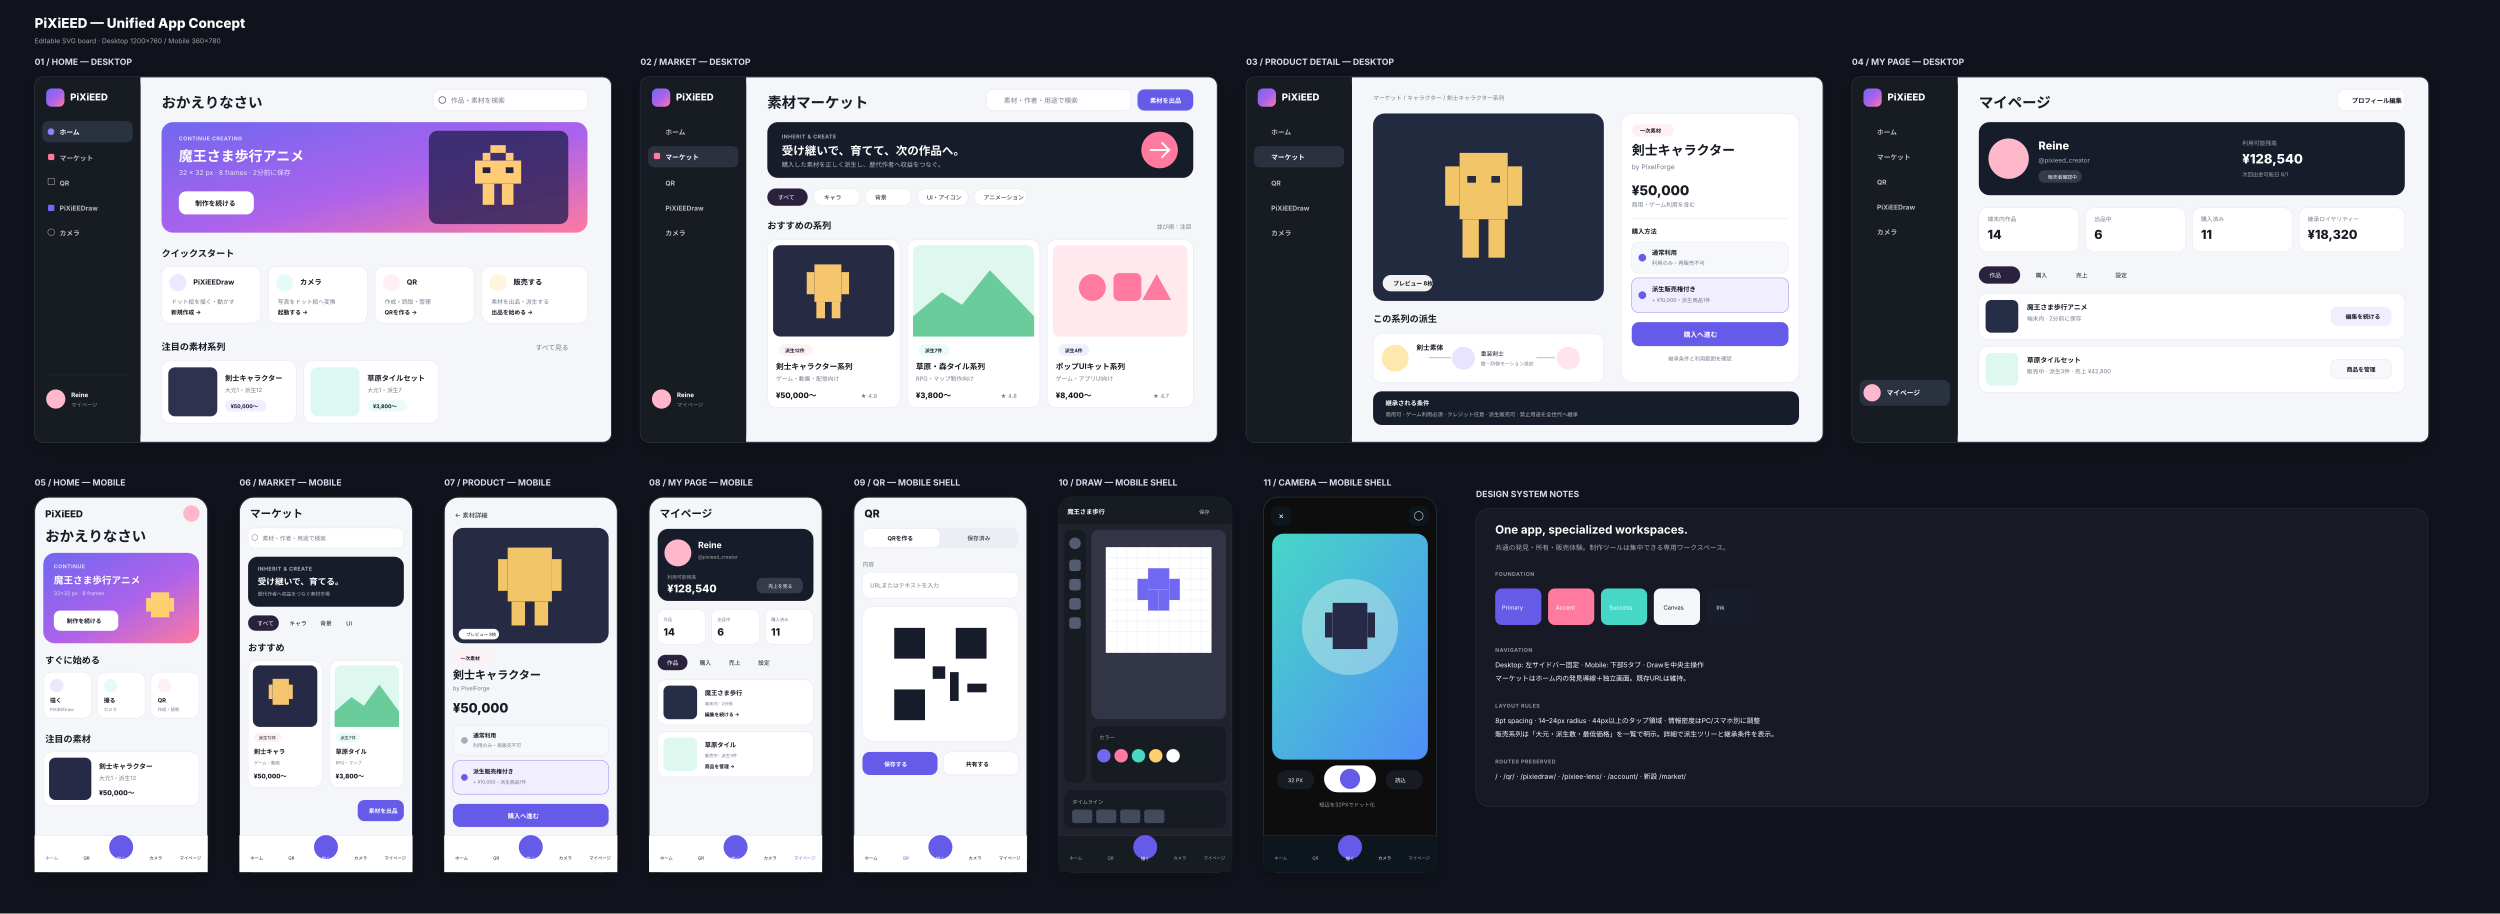
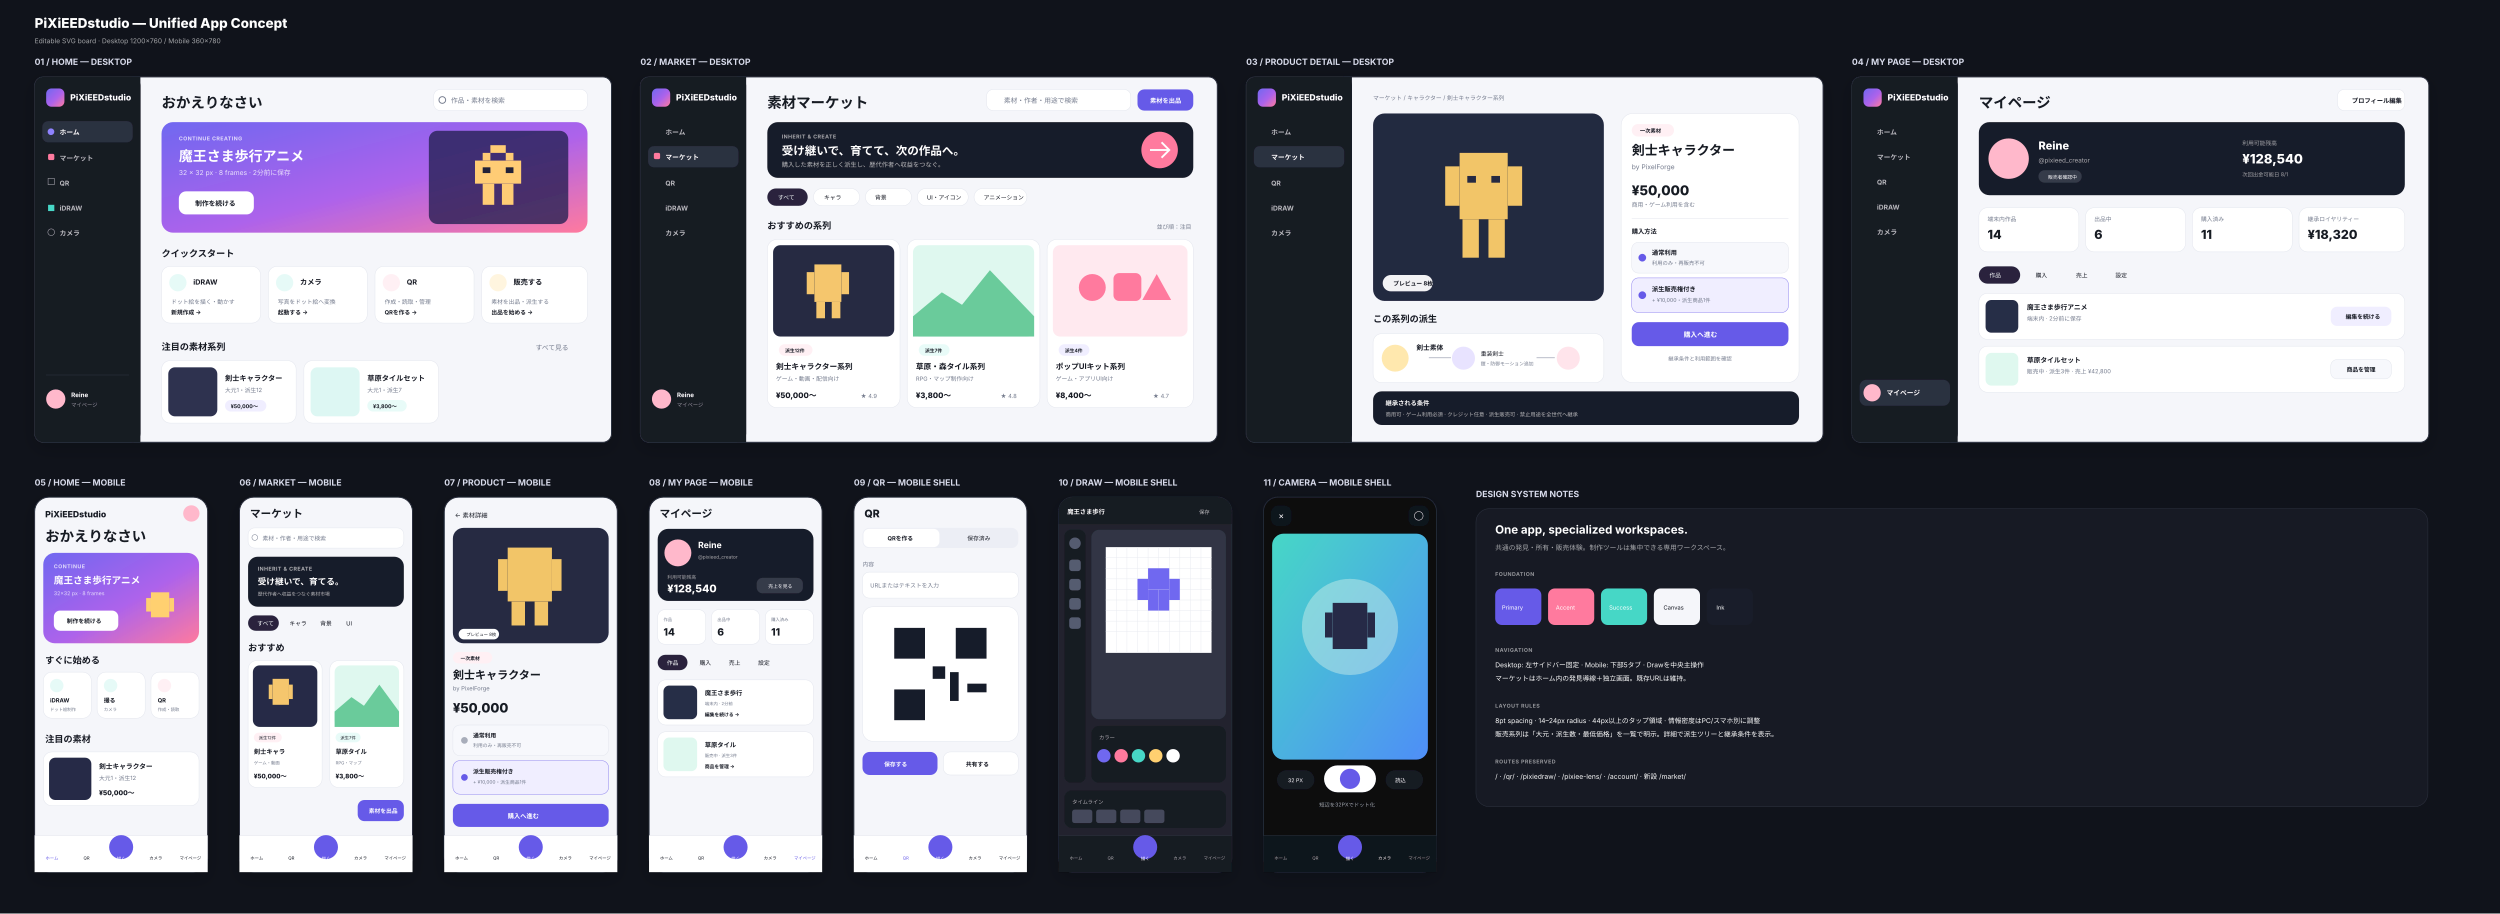
<svg xmlns="http://www.w3.org/2000/svg" width="5200" height="1900" viewBox="0 0 5200 1900">
  <defs>
    <linearGradient id="hero" x1="0" y1="0" x2="1" y2="1">
      <stop offset="0" stop-color="#7067F0" />
      <stop offset="0.55" stop-color="#AD63EB" />
      <stop offset="1" stop-color="#FF7A9E" />
    </linearGradient>
    <linearGradient id="mint" x1="0" y1="0" x2="1" y2="1">
      <stop offset="0" stop-color="#46D7C6" />
      <stop offset="1" stop-color="#4F8EF7" />
    </linearGradient>
    <filter id="shadow" x="-20%" y="-20%" width="140%" height="160%">
      <feDropShadow dx="0" dy="12" stdDeviation="18" flood-color="#000" flood-opacity="0.18" />
    </filter>
    <style>
      .frame{fill:#F5F6FA;stroke:#252A38;stroke-width:2}.side{fill:#171A24}.panel{fill:#fff}.line{stroke:#E2E5ED;stroke-width:1}.t{font-family:Inter,'Noto Sans JP',sans-serif;fill:#171A24}.tw{font-family:Inter,'Noto Sans JP',sans-serif;fill:#fff}.muted{fill:#747B8D}.nav{font-size:14px;font-weight:650}.small{font-size:12px}.body{font-size:14px}.h1{font-size:30px;font-weight:760}.h2{font-size:19px;font-weight:720}.label{font-size:11px;font-weight:700;letter-spacing:.08em}.btn{fill:#665AE8}.pill{fill:#F0EEFF}.pink{fill:#FFF0F4}.mint{fill:#E8FBF8}.soft{fill:#F7F8FC}.stroke{stroke:#E2E5ED;stroke-width:1}.screenlabel{font-family:Inter,sans-serif;font-size:18px;font-weight:750;fill:#D9DCEC}.icon{fill:none;stroke:currentColor;stroke-width:2;stroke-linecap:round;stroke-linejoin:round}
    </style>
  </defs>
  <rect width="5200" height="1900" fill="#10131B" />
-   <text class="tw" x="72" y="58" font-size="28" font-weight="780">PiXiEED — Unified App Concept</text>
+   <text class="tw" x="72" y="58" font-size="28" font-weight="780">PiXiEEDstudio — Unified App Concept</text>
  <text class="tw" x="72" y="90" font-size="14" opacity=".62">Editable SVG board · Desktop 1200×760 / Mobile 360×780</text>
  <text class="screenlabel" x="72" y="135">01 / HOME — DESKTOP</text>
  <g transform="translate(72 160)" filter="url(#shadow)">
    <rect class="frame" width="1200" height="760" rx="18" />
    <rect class="side" width="220" height="760" rx="18" />
    <rect class="side" x="202" width="18" height="760" />
    <rect x="24" y="24" width="38" height="38" rx="11" fill="url(#hero)" />
-     <text class="tw" x="74" y="49" font-size="20" font-weight="780">PiXiEED</text>
+     <text class="tw" x="74" y="49" font-size="18" font-weight="780">PiXiEEDstudio</text>
    <g class="tw nav">
      <rect x="16" y="92" width="188" height="44" rx="12" fill="#2C3040" />
      <text x="52" y="120">ホーム</text>
      <circle cx="34" cy="114" r="7" fill="#8E83FF" />
      <text x="52" y="174" opacity=".7">マーケット</text>
      <rect x="28" y="160" width="13" height="13" rx="3" fill="#FF7A9E" />
      <text x="52" y="226" opacity=".7">QR</text>
      <rect x="28" y="211" width="13" height="13" fill="none" stroke="#fff" opacity=".7" />
-       <text x="52" y="278" opacity=".7">PiXiEEDraw</text>
-       <path d="M28 266h13v13H28z" fill="#7067F0" />
+       <text x="52" y="278" opacity=".7">iDRAW</text>
+       <path d="M28 266h13v13H28z" fill="#46D7C6" />
      <text x="52" y="330" opacity=".7">カメラ</text>
      <circle cx="34.5" cy="323" r="7" fill="none" stroke="#fff" opacity=".7" />
    </g>
    <line x1="24" y1="620" x2="196" y2="620" stroke="#303443" />
    <circle cx="44" cy="670" r="20" fill="#FFB8CB" />
    <text class="tw" x="76" y="666" font-size="13" font-weight="700">Reine</text>
    <text class="tw" x="76" y="686" font-size="11" opacity=".55">マイページ</text>
    <text class="t h1" x="264" y="64">おかえりなさい</text>
    <rect x="830" y="26" width="320" height="44" rx="14" fill="#fff" class="stroke" />
    <text class="t muted body" x="866" y="54">作品・素材を検索</text>
    <circle cx="848" cy="48" r="7" fill="none" stroke="#747B8D" stroke-width="2" />
    <rect x="264" y="94" width="886" height="230" rx="24" fill="url(#hero)" />
    <text class="tw label" x="300" y="132" opacity=".78">CONTINUE CREATING</text>
    <text class="tw" x="300" y="175" font-size="29" font-weight="760">魔王さま歩行アニメ</text>
    <text class="tw" x="300" y="204" font-size="14" opacity=".8">32 × 32 px · 8 frames · 2分前に保存</text>
    <rect x="300" y="238" width="156" height="48" rx="15" fill="#fff" />
    <text class="t" x="334" y="268" font-size="14" font-weight="740">制作を続ける</text>
    <g transform="translate(820 112)">
      <rect width="290" height="194" rx="18" fill="#211E51" opacity=".78" />
      <g fill="#FFCC75">
        <rect x="112" y="46" width="16" height="16" />
        <rect x="128" y="30" width="32" height="16" />
        <rect x="160" y="46" width="16" height="16" />
        <rect x="96" y="62" width="96" height="48" />
        <rect x="112" y="110" width="24" height="44" />
        <rect x="152" y="110" width="24" height="44" />
      </g>
      <rect x="112" y="76" width="16" height="12" fill="#232039" />
      <rect x="160" y="76" width="16" height="12" fill="#232039" />
    </g>
    <text class="t h2" x="264" y="374">クイックスタート</text>
    <g transform="translate(264 394)">
      <rect class="panel stroke" width="206" height="118" rx="18" />
-       <circle cx="34" cy="34" r="18" fill="#ECE9FF" />
-       <text class="t" x="66" y="38" font-size="15" font-weight="720">PiXiEEDraw</text>
+       <circle cx="34" cy="34" r="18" fill="#E6FAF7" />
+       <text class="t" x="66" y="38" font-size="15" font-weight="720">iDRAW</text>
      <text class="t muted small" x="20" y="78">ドット絵を描く・動かす</text>
-       <text class="t" x="20" y="100" font-size="12" font-weight="700" fill="#665AE8">新規作成 →</text>
+       <text class="t" x="20" y="100" font-size="12" font-weight="700" fill="#46D7C6">新規作成 →</text>
    </g>
    <g transform="translate(486 394)">
      <rect class="panel stroke" width="206" height="118" rx="18" />
      <circle cx="34" cy="34" r="18" fill="#E6FAF7" />
      <text class="t" x="66" y="38" font-size="15" font-weight="720">カメラ</text>
      <text class="t muted small" x="20" y="78">写真をドット絵へ変換</text>
      <text class="t" x="20" y="100" font-size="12" font-weight="700">起動する →</text>
    </g>
    <g transform="translate(708 394)">
      <rect class="panel stroke" width="206" height="118" rx="18" />
      <circle cx="34" cy="34" r="18" fill="#FFF0F4" />
      <text class="t" x="66" y="38" font-size="15" font-weight="720">QR</text>
      <text class="t muted small" x="20" y="78">作成・読取・管理</text>
      <text class="t" x="20" y="100" font-size="12" font-weight="700">QRを作る →</text>
    </g>
    <g transform="translate(930 394)">
      <rect class="panel stroke" width="220" height="118" rx="18" />
      <circle cx="34" cy="34" r="18" fill="#FFF5DF" />
      <text class="t" x="66" y="38" font-size="15" font-weight="720">販売する</text>
      <text class="t muted small" x="20" y="78">素材を出品・派生する</text>
      <text class="t" x="20" y="100" font-size="12" font-weight="700">出品を始める →</text>
    </g>
    <text class="t h2" x="264" y="568">注目の素材系列</text>
    <text class="t muted body" x="1042" y="568">すべて見る</text>
    <g transform="translate(264 590)">
      <rect class="panel stroke" width="280" height="130" rx="18" />
      <rect x="14" y="14" width="102" height="102" rx="14" fill="#2D3150" />
      <text class="t" x="132" y="42" font-size="15" font-weight="720">剣士キャラクター</text>
      <text class="t muted small" x="132" y="66">大元1・派生12</text>
      <rect x="132" y="82" width="86" height="24" rx="12" fill="#F0EEFF" />
      <text class="t" x="144" y="99" font-size="11" font-weight="700">¥50,000〜</text>
    </g>
    <g transform="translate(560 590)">
      <rect class="panel stroke" width="280" height="130" rx="18" />
      <rect x="14" y="14" width="102" height="102" rx="14" fill="#DDF7F3" />
      <text class="t" x="132" y="42" font-size="15" font-weight="720">草原タイルセット</text>
      <text class="t muted small" x="132" y="66">大元1・派生7</text>
      <rect x="132" y="82" width="82" height="24" rx="12" fill="#E8FBF8" />
      <text class="t" x="144" y="99" font-size="11" font-weight="700">¥3,800〜</text>
    </g>
  </g>
  <text class="screenlabel" x="1332" y="135">02 / MARKET — DESKTOP</text>
  <g transform="translate(1332 160)" filter="url(#shadow)">
    <rect class="frame" width="1200" height="760" rx="18" />
    <rect class="side" width="220" height="760" rx="18" />
    <rect class="side" x="202" width="18" height="760" />
    <rect x="24" y="24" width="38" height="38" rx="11" fill="url(#hero)" />
-     <text class="tw" x="74" y="49" font-size="20" font-weight="780">PiXiEED</text>
+     <text class="tw" x="74" y="49" font-size="18" font-weight="780">PiXiEEDstudio</text>
    <g class="tw nav">
      <text x="52" y="120" opacity=".7">ホーム</text>
      <rect x="16" y="144" width="188" height="44" rx="12" fill="#2C3040" />
      <text x="52" y="172">マーケット</text>
      <rect x="28" y="158" width="13" height="13" rx="3" fill="#FF7A9E" />
      <text x="52" y="226" opacity=".7">QR</text>
-       <text x="52" y="278" opacity=".7">PiXiEEDraw</text>
+       <text x="52" y="278" opacity=".7">iDRAW</text>
      <text x="52" y="330" opacity=".7">カメラ</text>
    </g>
    <circle cx="44" cy="670" r="20" fill="#FFB8CB" />
    <text class="tw" x="76" y="666" font-size="13" font-weight="700">Reine</text>
    <text class="tw" x="76" y="686" font-size="11" opacity=".55">マイページ</text>
    <text class="t h1" x="264" y="64">素材マーケット</text>
    <rect x="720" y="26" width="300" height="44" rx="14" fill="#fff" class="stroke" />
    <text class="t muted body" x="756" y="54">素材・作者・用途で検索</text>
    <rect x="1034" y="26" width="116" height="44" rx="14" fill="#665AE8" />
    <text class="tw" x="1060" y="54" font-size="13" font-weight="720">素材を出品</text>
    <rect x="264" y="94" width="886" height="116" rx="22" fill="#191D2A" />
    <text class="tw label" x="294" y="128" opacity=".62">INHERIT &amp; CREATE</text>
    <text class="tw" x="294" y="162" font-size="24" font-weight="740">受け継いで、育てて、次の作品へ。</text>
    <text class="tw" x="294" y="187" font-size="13" opacity=".68">購入した素材を正しく派生し、歴代作者へ収益をつなぐ。</text>
    <circle cx="1080" cy="152" r="38" fill="#FF7A9E" />
    <path d="M1060 152h40M1084 136l16 16-16 16" fill="none" stroke="#fff" stroke-width="4" />
    <g class="t body">
      <rect x="264" y="232" width="84" height="36" rx="18" fill="#29243E" />
      <text class="tw" x="286" y="255" font-size="12">すべて</text>
      <rect x="360" y="232" width="96" height="36" rx="18" fill="#fff" class="stroke" />
      <text x="382" y="255" font-size="12">キャラ</text>
      <rect x="468" y="232" width="96" height="36" rx="18" fill="#fff" class="stroke" />
      <text x="488" y="255" font-size="12">背景</text>
      <rect x="576" y="232" width="106" height="36" rx="18" fill="#fff" class="stroke" />
      <text x="596" y="255" font-size="12">UI・アイコン</text>
      <rect x="694" y="232" width="110" height="36" rx="18" fill="#fff" class="stroke" />
      <text x="714" y="255" font-size="12">アニメーション</text>
    </g>
    <text class="t h2" x="264" y="316">おすすめの系列</text>
    <text class="t muted small" x="1074" y="316">並び順：注目</text>
    <g transform="translate(264 338)">
      <rect class="panel stroke" width="276" height="350" rx="20" />
      <rect x="12" y="12" width="252" height="190" rx="15" fill="#252A43" />
      <g fill="#F5C66D">
        <rect x="98" y="52" width="56" height="78" />
        <rect x="82" y="68" width="16" height="46" />
        <rect x="154" y="68" width="16" height="46" />
        <rect x="102" y="130" width="18" height="34" />
        <rect x="134" y="130" width="18" height="34" />
      </g>
      <rect x="24" y="218" width="70" height="24" rx="12" fill="#FFF0F4" />
      <text class="t" x="37" y="235" font-size="10" font-weight="700">派生12件</text>
      <text class="t" x="18" y="270" font-size="16" font-weight="730">剣士キャラクター系列</text>
      <text class="t muted small" x="18" y="294">ゲーム・動画・配信向け</text>
      <text class="t" x="18" y="330" font-size="16" font-weight="760">¥50,000〜</text>
      <text class="t muted small" x="194" y="330">★ 4.9</text>
    </g>
    <g transform="translate(555 338)">
      <rect class="panel stroke" width="276" height="350" rx="20" />
      <rect x="12" y="12" width="252" height="190" rx="15" fill="#DFF8EF" />
      <path d="M12 160l60-50 42 26 58-72 92 96v42H12z" fill="#6ACB9B" />
      <rect x="24" y="218" width="64" height="24" rx="12" fill="#E8FBF8" />
      <text class="t" x="37" y="235" font-size="10" font-weight="700">派生7件</text>
      <text class="t" x="18" y="270" font-size="16" font-weight="730">草原・森タイル系列</text>
      <text class="t muted small" x="18" y="294">RPG・マップ制作向け</text>
      <text class="t" x="18" y="330" font-size="16" font-weight="760">¥3,800〜</text>
      <text class="t muted small" x="194" y="330">★ 4.8</text>
    </g>
    <g transform="translate(846 338)">
      <rect class="panel stroke" width="304" height="350" rx="20" />
      <rect x="12" y="12" width="280" height="190" rx="15" fill="#FFE9EF" />
      <g fill="#FF7A9E">
        <circle cx="94" cy="100" r="28" />
        <rect x="138" y="70" width="58" height="58" rx="12" />
        <path d="M228 72l30 54h-60z" />
      </g>
      <rect x="24" y="218" width="64" height="24" rx="12" fill="#F0EEFF" />
      <text class="t" x="37" y="235" font-size="10" font-weight="700">派生4件</text>
      <text class="t" x="18" y="270" font-size="16" font-weight="730">ポップUIキット系列</text>
      <text class="t muted small" x="18" y="294">ゲーム・アプリUI向け</text>
      <text class="t" x="18" y="330" font-size="16" font-weight="760">¥8,400〜</text>
      <text class="t muted small" x="220" y="330">★ 4.7</text>
    </g>
  </g>
  <text class="screenlabel" x="2592" y="135">03 / PRODUCT DETAIL — DESKTOP</text>
  <g transform="translate(2592 160)" filter="url(#shadow)">
    <rect class="frame" width="1200" height="760" rx="18" />
    <rect class="side" width="220" height="760" rx="18" />
    <rect class="side" x="202" width="18" height="760" />
    <rect x="24" y="24" width="38" height="38" rx="11" fill="url(#hero)" />
-     <text class="tw" x="74" y="49" font-size="20" font-weight="780">PiXiEED</text>
+     <text class="tw" x="74" y="49" font-size="18" font-weight="780">PiXiEEDstudio</text>
    <g class="tw nav">
      <text x="52" y="120" opacity=".7">ホーム</text>
      <rect x="16" y="144" width="188" height="44" rx="12" fill="#2C3040" />
      <text x="52" y="172">マーケット</text>
      <text x="52" y="226" opacity=".7">QR</text>
-       <text x="52" y="278" opacity=".7">PiXiEEDraw</text>
+       <text x="52" y="278" opacity=".7">iDRAW</text>
      <text x="52" y="330" opacity=".7">カメラ</text>
    </g>
    <text class="t small muted" x="264" y="48">マーケット / キャラクター / 剣士キャラクター系列</text>
    <g transform="translate(264 76)">
      <rect width="480" height="390" rx="24" fill="#242941" />
      <g fill="#F2C568">
        <rect x="180" y="82" width="100" height="138" />
        <rect x="150" y="110" width="30" height="82" />
        <rect x="280" y="110" width="30" height="82" />
        <rect x="186" y="220" width="34" height="80" />
        <rect x="240" y="220" width="34" height="80" />
      </g>
      <rect x="196" y="130" width="18" height="14" fill="#252A43" />
      <rect x="246" y="130" width="18" height="14" fill="#252A43" />
      <rect x="20" y="336" width="104" height="34" rx="17" fill="#fff" opacity=".94" />
      <text class="t" x="42" y="358" font-size="12" font-weight="700">プレビュー 8枚</text>
    </g>
    <g transform="translate(780 76)">
      <rect class="panel stroke" width="370" height="560" rx="24" />
      <rect x="22" y="22" width="88" height="26" rx="13" fill="#FFF0F4" />
      <text class="t" x="39" y="40" font-size="11" font-weight="700">一次素材</text>
      <text class="t" x="22" y="86" font-size="27" font-weight="760">剣士キャラクター</text>
      <text class="t muted body" x="22" y="116">by PixelForge</text>
      <text class="t" x="22" y="170" font-size="28" font-weight="780">¥50,000</text>
      <text class="t muted small" x="22" y="194">商用・ゲーム利用を含む</text>
      <line class="line" x1="22" y1="218" x2="348" y2="218" />
      <text class="t" x="22" y="250" font-size="13" font-weight="720">購入方法</text>
      <rect x="22" y="268" width="326" height="64" rx="14" fill="#F7F8FC" class="stroke" />
      <circle cx="44" cy="300" r="8" fill="#665AE8" />
      <text class="t" x="64" y="294" font-size="13" font-weight="700">通常利用</text>
      <text class="t muted" x="64" y="315" font-size="11">利用のみ・再販売不可</text>
      <rect x="22" y="342" width="326" height="72" rx="14" fill="#F0EEFF" stroke="#8D82EF" />
      <circle cx="44" cy="378" r="8" fill="#665AE8" />
      <text class="t" x="64" y="370" font-size="13" font-weight="700">派生販売権付き</text>
      <text class="t muted" x="64" y="392" font-size="11">+ ¥10,000・派生商品1件</text>
      <rect x="22" y="434" width="326" height="50" rx="15" fill="#665AE8" />
      <text class="tw" x="130" y="465" font-size="14" font-weight="740">購入へ進む</text>
      <text class="t muted" x="98" y="514" font-size="11">継承条件と利用範囲を確認</text>
    </g>
    <text class="t h2" x="264" y="510">この系列の派生</text>
    <rect x="264" y="534" width="480" height="102" rx="18" fill="#fff" class="stroke" />
    <circle cx="310" cy="585" r="28" fill="#FFE8AE" />
    <text class="t" x="354" y="568" font-size="14" font-weight="720">剣士素体</text>
    <path d="M380 584h46" stroke="#B7BBC7" stroke-width="2" />
    <circle cx="452" cy="585" r="24" fill="#E8E3FF" />
    <text class="t small" x="488" y="580">重装剣士</text>
    <text class="t muted" x="488" y="600" font-size="10">鎧・防御モーション追加</text>
    <path d="M604 584h38" stroke="#B7BBC7" stroke-width="2" />
    <circle cx="670" cy="585" r="24" fill="#FFE4EB" />
    <rect x="264" y="654" width="886" height="70" rx="18" fill="#191D2A" />
    <text class="tw" x="290" y="683" font-size="13" font-weight="700">継承される条件</text>
    <text class="tw" x="290" y="706" font-size="11" opacity=".68">商用可 · ゲーム利用必須 · クレジット任意 · 派生販売可 · 禁止用途を全世代へ継承</text>
  </g>
  <text class="screenlabel" x="3852" y="135">04 / MY PAGE — DESKTOP</text>
  <g transform="translate(3852 160)" filter="url(#shadow)">
    <rect class="frame" width="1200" height="760" rx="18" />
    <rect class="side" width="220" height="760" rx="18" />
    <rect class="side" x="202" width="18" height="760" />
    <rect x="24" y="24" width="38" height="38" rx="11" fill="url(#hero)" />
-     <text class="tw" x="74" y="49" font-size="20" font-weight="780">PiXiEED</text>
+     <text class="tw" x="74" y="49" font-size="18" font-weight="780">PiXiEEDstudio</text>
    <g class="tw nav">
      <text x="52" y="120" opacity=".7">ホーム</text>
      <text x="52" y="172" opacity=".7">マーケット</text>
      <text x="52" y="224" opacity=".7">QR</text>
-       <text x="52" y="276" opacity=".7">PiXiEEDraw</text>
+       <text x="52" y="276" opacity=".7">iDRAW</text>
      <text x="52" y="328" opacity=".7">カメラ</text>
      <rect x="16" y="630" width="188" height="54" rx="14" fill="#2C3040" />
      <circle cx="42" cy="657" r="18" fill="#FFB8CB" />
      <text x="72" y="662">マイページ</text>
    </g>
    <text class="t h1" x="264" y="64">マイページ</text>
    <rect x="1010" y="26" width="140" height="44" rx="14" fill="#fff" class="stroke" />
    <text class="t" x="1040" y="54" font-size="13" font-weight="700">プロフィール編集</text>
    <rect x="264" y="94" width="886" height="152" rx="22" fill="#191D2A" />
    <circle cx="326" cy="170" r="42" fill="#FFB8CB" />
    <text class="tw" x="388" y="151" font-size="23" font-weight="760">Reine</text>
    <text class="tw" x="388" y="178" font-size="13" opacity=".62">@pixieed_creator</text>
    <rect x="388" y="194" width="90" height="26" rx="13" fill="#353A4A" />
    <text class="tw" x="408" y="212" font-size="10">販売者確認中</text>
    <text class="tw" x="812" y="142" font-size="12" opacity=".58">利用可能残高</text>
    <text class="tw" x="812" y="180" font-size="27" font-weight="780">¥128,540</text>
    <text class="tw" x="812" y="207" font-size="11" opacity=".6">次回出金可能日 8/1</text>
    <g transform="translate(264 272)">
      <rect class="panel stroke" width="208" height="92" rx="18" />
      <text class="t muted small" x="18" y="28">端末内作品</text>
      <text class="t" x="18" y="65" font-size="26" font-weight="760">14</text>
    </g>
    <g transform="translate(486 272)">
      <rect class="panel stroke" width="208" height="92" rx="18" />
      <text class="t muted small" x="18" y="28">出品中</text>
      <text class="t" x="18" y="65" font-size="26" font-weight="760">6</text>
    </g>
    <g transform="translate(708 272)">
      <rect class="panel stroke" width="208" height="92" rx="18" />
      <text class="t muted small" x="18" y="28">購入済み</text>
      <text class="t" x="18" y="65" font-size="26" font-weight="760">11</text>
    </g>
    <g transform="translate(930 272)">
      <rect class="panel stroke" width="220" height="92" rx="18" />
      <text class="t muted small" x="18" y="28">継承ロイヤリティー</text>
      <text class="t" x="18" y="65" font-size="26" font-weight="760">¥18,320</text>
    </g>
    <g class="t body">
      <rect x="264" y="394" width="86" height="36" rx="18" fill="#29243E" />
      <text class="tw" x="286" y="417" font-size="12">作品</text>
      <text x="382" y="417" font-size="12">購入</text>
      <text x="466" y="417" font-size="12">売上</text>
      <text x="548" y="417" font-size="12">設定</text>
    </g>
    <rect x="264" y="450" width="886" height="96" rx="18" fill="#fff" class="stroke" />
    <rect x="278" y="464" width="68" height="68" rx="12" fill="#282D47" />
    <text class="t" x="364" y="484" font-size="14" font-weight="720">魔王さま歩行アニメ</text>
    <text class="t muted small" x="364" y="507">端末内 · 2分前に保存</text>
    <rect x="996" y="478" width="126" height="40" rx="13" fill="#F0EEFF" />
    <text class="t" x="1027" y="503" font-size="12" font-weight="700">編集を続ける</text>
    <rect x="264" y="560" width="886" height="96" rx="18" fill="#fff" class="stroke" />
    <rect x="278" y="574" width="68" height="68" rx="12" fill="#DFF8EF" />
    <text class="t" x="364" y="594" font-size="14" font-weight="720">草原タイルセット</text>
    <text class="t muted small" x="364" y="617">販売中 · 派生3件 · 売上 ¥42,800</text>
    <rect x="996" y="588" width="126" height="40" rx="13" fill="#F7F8FC" class="stroke" />
    <text class="t" x="1029" y="613" font-size="12" font-weight="700">商品を管理</text>
  </g>
  <text class="screenlabel" x="72" y="1010">05 / HOME — MOBILE</text>
  <text class="screenlabel" x="498" y="1010">06 / MARKET — MOBILE</text>
  <text class="screenlabel" x="924" y="1010">07 / PRODUCT — MOBILE</text>
  <text class="screenlabel" x="1350" y="1010">08 / MY PAGE — MOBILE</text>
  <text class="screenlabel" x="1776" y="1010">09 / QR — MOBILE SHELL</text>
  <text class="screenlabel" x="2202" y="1010">10 / DRAW — MOBILE SHELL</text>
  <text class="screenlabel" x="2628" y="1010">11 / CAMERA — MOBILE SHELL</text>
  <g transform="translate(72 1034)" filter="url(#shadow)">
    <rect class="frame" width="360" height="780" rx="30" />
-     <text class="t" x="22" y="42" font-size="20" font-weight="780">PiXiEED</text>
+     <text class="t" x="22" y="42" font-size="18" font-weight="780">PiXiEEDstudio</text>
    <circle cx="326" cy="34" r="17" fill="#FFB8CB" />
    <text class="t h1" x="22" y="92">おかえりなさい</text>
    <rect x="18" y="116" width="324" height="188" rx="24" fill="url(#hero)" />
    <text class="tw label" x="40" y="148" opacity=".76">CONTINUE</text>
    <text class="tw" x="40" y="180" font-size="20" font-weight="740">魔王さま歩行アニメ</text>
    <text class="tw" x="40" y="204" font-size="11" opacity=".75">32×32 px · 8 frames</text>
    <rect x="40" y="236" width="134" height="42" rx="13" fill="#fff" />
    <text class="t" x="67" y="262" font-size="12" font-weight="720">制作を続ける</text>
    <g fill="#FFD070" transform="translate(242 198)">
      <rect width="38" height="52" />
      <rect x="-10" y="12" width="10" height="28" />
      <rect x="38" y="12" width="10" height="28" />
    </g>
    <text class="t h2" x="22" y="346">すぐに始める</text>
    <g transform="translate(18 364)">
      <rect class="panel stroke" width="100" height="96" rx="18" />
-       <circle cx="28" cy="28" r="14" fill="#ECE9FF" />
-       <text class="t small" x="14" y="63" font-weight="720">描く</text>
-       <text class="t muted" x="14" y="81" font-size="9">PiXiEEDraw</text>
+       <circle cx="28" cy="28" r="14" fill="#E6FAF7" />
+       <text class="t small" x="14" y="63" font-weight="720">iDRAW</text>
+       <text class="t muted" x="14" y="81" font-size="9">ドット絵制作</text>
    </g>
    <g transform="translate(130 364)">
      <rect class="panel stroke" width="100" height="96" rx="18" />
      <circle cx="28" cy="28" r="14" fill="#E6FAF7" />
      <text class="t small" x="14" y="63" font-weight="720">撮る</text>
      <text class="t muted" x="14" y="81" font-size="9">カメラ</text>
    </g>
    <g transform="translate(242 364)">
      <rect class="panel stroke" width="100" height="96" rx="18" />
      <circle cx="28" cy="28" r="14" fill="#FFF0F4" />
      <text class="t small" x="14" y="63" font-weight="720">QR</text>
      <text class="t muted" x="14" y="81" font-size="9">作成・読取</text>
    </g>
    <text class="t h2" x="22" y="510">注目の素材</text>
    <rect x="18" y="530" width="324" height="112" rx="18" fill="#fff" class="stroke" />
    <rect x="30" y="542" width="88" height="88" rx="13" fill="#272C46" />
    <text class="t" x="134" y="565" font-size="14" font-weight="720">剣士キャラクター</text>
    <text class="t muted small" x="134" y="589">大元1・派生12</text>
    <text class="t" x="134" y="620" font-size="14" font-weight="760">¥50,000〜</text>
    <g transform="translate(0 704)">
      <rect width="360" height="76" rx="0 0 30 30" fill="#fff" />
      <line class="line" y1="0" x2="360" />
      <g class="t" font-size="9" text-anchor="middle">
        <text x="36" y="50" fill="#665AE8">ホーム</text>
        <text x="108" y="50">QR</text>
        <circle cx="180" cy="24" r="25" fill="#665AE8" />
        <text class="tw" x="180" y="51">描く</text>
        <text x="252" y="50">カメラ</text>
        <text x="324" y="50">マイページ</text>
      </g>
    </g>
  </g>
  <g transform="translate(498 1034)" filter="url(#shadow)">
    <rect class="frame" width="360" height="780" rx="30" />
    <text class="t" x="22" y="42" font-size="22" font-weight="760">マーケット</text>
    <rect x="18" y="64" width="324" height="42" rx="14" fill="#fff" class="stroke" />
    <text class="t muted small" x="48" y="90">素材・作者・用途で検索</text>
    <circle cx="32" cy="84" r="6" fill="none" stroke="#747B8D" />
    <rect x="18" y="124" width="324" height="104" rx="20" fill="#191D2A" />
    <text class="tw label" x="38" y="153" opacity=".65">INHERIT &amp; CREATE</text>
    <text class="tw" x="38" y="182" font-size="18" font-weight="730">受け継いで、育てる。</text>
    <text class="tw" x="38" y="205" font-size="10" opacity=".68">歴代作者へ収益をつなぐ素材市場</text>
    <rect x="18" y="246" width="64" height="32" rx="16" fill="#29243E" />
    <text class="tw small" x="37" y="267">すべて</text>
    <text class="t small" x="104" y="267">キャラ</text>
    <text class="t small" x="168" y="267">背景</text>
    <text class="t small" x="222" y="267">UI</text>
    <text class="t h2" x="18" y="320">おすすめ</text>
    <g transform="translate(18 340)">
      <rect class="panel stroke" width="154" height="264" rx="18" />
      <rect x="10" y="10" width="134" height="128" rx="14" fill="#272C46" />
      <g fill="#F5C66D" transform="translate(51 38)">
        <rect width="34" height="54" />
        <rect x="-8" y="12" width="8" height="30" />
        <rect x="34" y="12" width="8" height="30" />
      </g>
      <rect x="12" y="150" width="58" height="20" rx="10" fill="#FFF0F4" />
      <text class="t" x="22" y="164" font-size="9">派生12件</text>
      <text class="t" x="12" y="194" font-size="13" font-weight="720">剣士キャラ</text>
      <text class="t muted" x="12" y="216" font-size="9">ゲーム・動画</text>
      <text class="t" x="12" y="245" font-size="13" font-weight="760">¥50,000〜</text>
    </g>
    <g transform="translate(188 340)">
      <rect class="panel stroke" width="154" height="264" rx="18" />
      <rect x="10" y="10" width="134" height="128" rx="14" fill="#DFF8EF" />
      <path d="M10 106l35-30 26 18 32-44 41 56v32H10z" fill="#6ACB9B" />
      <rect x="12" y="150" width="52" height="20" rx="10" fill="#E8FBF8" />
      <text class="t" x="22" y="164" font-size="9">派生7件</text>
      <text class="t" x="12" y="194" font-size="13" font-weight="720">草原タイル</text>
      <text class="t muted" x="12" y="216" font-size="9">RPG・マップ</text>
      <text class="t" x="12" y="245" font-size="13" font-weight="760">¥3,800〜</text>
    </g>
    <rect x="246" y="630" width="96" height="44" rx="14" fill="#665AE8" />
    <text class="tw" x="269" y="657" font-size="12" font-weight="720">素材を出品</text>
    <g transform="translate(0 704)">
      <rect width="360" height="76" fill="#fff" />
      <line class="line" x2="360" />
      <g class="t" font-size="9" text-anchor="middle">
        <text x="36" y="50">ホーム</text>
        <text x="108" y="50">QR</text>
        <circle cx="180" cy="24" r="25" fill="#665AE8" />
        <text class="tw" x="180" y="51">描く</text>
        <text x="252" y="50">カメラ</text>
        <text x="324" y="50">マイページ</text>
      </g>
    </g>
  </g>
  <g transform="translate(924 1034)" filter="url(#shadow)">
    <rect class="frame" width="360" height="780" rx="30" />
    <text class="t" x="22" y="42" font-size="13">← 素材詳細</text>
    <rect x="18" y="64" width="324" height="240" rx="22" fill="#252A43" />
    <g fill="#F2C568" transform="translate(132 105)">
      <rect width="92" height="112" />
      <rect x="-20" y="24" width="20" height="66" />
      <rect x="92" y="24" width="20" height="66" />
      <rect x="8" y="112" width="28" height="50" />
      <rect x="56" y="112" width="28" height="50" />
    </g>
    <rect x="30" y="274" width="84" height="22" rx="11" fill="#fff" />
    <text class="t" x="46" y="289" font-size="9">プレビュー 8枚</text>
    <rect x="18" y="322" width="82" height="24" rx="12" fill="#FFF0F4" />
    <text class="t" x="34" y="339" font-size="10" font-weight="700">一次素材</text>
    <text class="t" x="18" y="378" font-size="23" font-weight="760">剣士キャラクター</text>
    <text class="t muted small" x="18" y="402">by PixelForge</text>
    <text class="t" x="18" y="448" font-size="27" font-weight="780">¥50,000</text>
    <rect x="18" y="474" width="324" height="64" rx="15" fill="#F7F8FC" class="stroke" />
    <circle cx="42" cy="506" r="7" fill="#A8ADBA" />
    <text class="t" x="60" y="500" font-size="12" font-weight="700">通常利用</text>
    <text class="t muted" x="60" y="520" font-size="10">利用のみ・再販売不可</text>
    <rect x="18" y="548" width="324" height="70" rx="15" fill="#F0EEFF" stroke="#8D82EF" />
    <circle cx="42" cy="583" r="7" fill="#665AE8" />
    <text class="t" x="60" y="575" font-size="12" font-weight="700">派生販売権付き</text>
    <text class="t muted" x="60" y="596" font-size="10">+ ¥10,000・派生商品1件</text>
    <rect x="18" y="638" width="324" height="48" rx="15" fill="#665AE8" />
    <text class="tw" x="132" y="668" font-size="13" font-weight="740">購入へ進む</text>
    <g transform="translate(0 704)">
      <rect width="360" height="76" fill="#fff" />
      <line class="line" x2="360" />
      <g class="t" font-size="9" text-anchor="middle">
        <text x="36" y="50">ホーム</text>
        <text x="108" y="50">QR</text>
        <circle cx="180" cy="24" r="25" fill="#665AE8" />
        <text class="tw" x="180" y="51">描く</text>
        <text x="252" y="50">カメラ</text>
        <text x="324" y="50">マイページ</text>
      </g>
    </g>
  </g>
  <g transform="translate(1350 1034)" filter="url(#shadow)">
    <rect class="frame" width="360" height="780" rx="30" />
    <text class="t" x="22" y="42" font-size="22" font-weight="760">マイページ</text>
    <rect x="18" y="66" width="324" height="150" rx="22" fill="#191D2A" />
    <circle cx="60" cy="116" r="28" fill="#FFB8CB" />
    <text class="tw" x="102" y="106" font-size="18" font-weight="740">Reine</text>
    <text class="tw" x="102" y="128" font-size="10" opacity=".6">@pixieed_creator</text>
    <text class="tw" x="38" y="170" font-size="10" opacity=".58">利用可能残高</text>
    <text class="tw" x="38" y="198" font-size="22" font-weight="770">¥128,540</text>
    <rect x="224" y="168" width="96" height="32" rx="12" fill="#353A4A" />
    <text class="tw" x="248" y="189" font-size="10">売上を見る</text>
    <g transform="translate(18 234)">
      <rect class="panel stroke" width="100" height="72" rx="15" />
      <text class="t muted" x="12" y="24" font-size="9">作品</text>
      <text class="t" x="12" y="54" font-size="21" font-weight="760">14</text>
    </g>
    <g transform="translate(130 234)">
      <rect class="panel stroke" width="100" height="72" rx="15" />
      <text class="t muted" x="12" y="24" font-size="9">出品中</text>
      <text class="t" x="12" y="54" font-size="21" font-weight="760">6</text>
    </g>
    <g transform="translate(242 234)">
      <rect class="panel stroke" width="100" height="72" rx="15" />
      <text class="t muted" x="12" y="24" font-size="9">購入済み</text>
      <text class="t" x="12" y="54" font-size="21" font-weight="760">11</text>
    </g>
    <g class="t small">
      <rect x="18" y="328" width="62" height="32" rx="16" fill="#29243E" />
      <text class="tw" x="37" y="349">作品</text>
      <text x="105" y="349">購入</text>
      <text x="166" y="349">売上</text>
      <text x="227" y="349">設定</text>
    </g>
    <rect x="18" y="380" width="324" height="94" rx="17" fill="#fff" class="stroke" />
    <rect x="30" y="392" width="70" height="70" rx="12" fill="#282D47" />
    <text class="t" x="116" y="412" font-size="13" font-weight="720">魔王さま歩行</text>
    <text class="t muted" x="116" y="433" font-size="9">端末内 · 2分前</text>
    <text class="t" x="116" y="456" font-size="10" font-weight="700">編集を続ける →</text>
    <rect x="18" y="488" width="324" height="94" rx="17" fill="#fff" class="stroke" />
    <rect x="30" y="500" width="70" height="70" rx="12" fill="#DFF8EF" />
    <text class="t" x="116" y="520" font-size="13" font-weight="720">草原タイル</text>
    <text class="t muted" x="116" y="541" font-size="9">販売中 · 派生3件</text>
    <text class="t" x="116" y="564" font-size="10" font-weight="700">商品を管理 →</text>
    <g transform="translate(0 704)">
      <rect width="360" height="76" fill="#fff" />
      <line class="line" x2="360" />
      <g class="t" font-size="9" text-anchor="middle">
        <text x="36" y="50">ホーム</text>
        <text x="108" y="50">QR</text>
        <circle cx="180" cy="24" r="25" fill="#665AE8" />
        <text class="tw" x="180" y="51">描く</text>
        <text x="252" y="50">カメラ</text>
        <text x="324" y="50" fill="#665AE8">マイページ</text>
      </g>
    </g>
  </g>
  <g transform="translate(1776 1034)" filter="url(#shadow)">
    <rect class="frame" width="360" height="780" rx="30" />
    <text class="t" x="22" y="42" font-size="22" font-weight="760">QR</text>
    <rect x="18" y="64" width="324" height="42" rx="14" fill="#ECEEF5" />
    <rect x="20" y="66" width="158" height="38" rx="12" fill="#fff" />
    <text class="t small" x="70" y="90" font-weight="700">QRを作る</text>
    <text class="t small" x="236" y="90">保存済み</text>
    <text class="t muted small" x="18" y="144">内容</text>
    <rect x="18" y="156" width="324" height="54" rx="14" fill="#fff" class="stroke" />
    <text class="t muted small" x="34" y="188">URLまたはテキストを入力</text>
    <rect x="18" y="228" width="324" height="280" rx="22" fill="#fff" class="stroke" />
    <g transform="translate(84 272)" fill="#191D2A">
      <rect width="64" height="64" />
      <rect x="128" width="64" height="64" />
      <rect y="128" width="64" height="64" />
      <rect x="80" y="80" width="26" height="26" />
      <rect x="116" y="92" width="18" height="60" />
      <rect x="152" y="116" width="40" height="18" />
    </g>
    <rect x="18" y="530" width="156" height="48" rx="15" fill="#665AE8" />
    <text class="tw" x="63" y="560" font-size="12" font-weight="720">保存する</text>
    <rect x="186" y="530" width="156" height="48" rx="15" fill="#fff" class="stroke" />
    <text class="t" x="233" y="560" font-size="12" font-weight="720">共有する</text>
    <g transform="translate(0 704)">
      <rect width="360" height="76" fill="#fff" />
      <line class="line" x2="360" />
      <g class="t" font-size="9" text-anchor="middle">
        <text x="36" y="50">ホーム</text>
        <text x="108" y="50" fill="#665AE8">QR</text>
        <circle cx="180" cy="24" r="25" fill="#665AE8" />
        <text class="tw" x="180" y="51">描く</text>
        <text x="252" y="50">カメラ</text>
        <text x="324" y="50">マイページ</text>
      </g>
    </g>
  </g>
  <g transform="translate(2202 1034)" filter="url(#shadow)">
    <rect width="360" height="780" rx="30" fill="#20232D" stroke="#252A38" stroke-width="2" />
    <rect x="0" y="0" width="360" height="56" rx="30" fill="#171A22" />
    <rect x="0" y="30" width="360" height="26" fill="#171A22" />
    <text class="tw" x="18" y="35" font-size="13" font-weight="720">魔王さま歩行</text>
    <text class="tw" x="292" y="35" font-size="11" opacity=".7">保存</text>
    <rect x="12" y="68" width="44" height="526" rx="14" fill="#171A22" />
    <g fill="#555C70">
      <circle cx="34" cy="96" r="12" />
      <rect x="22" y="130" width="24" height="24" rx="6" />
      <rect x="22" y="170" width="24" height="24" rx="6" />
      <rect x="22" y="210" width="24" height="24" rx="6" />
      <rect x="22" y="250" width="24" height="24" rx="6" />
    </g>
    <rect x="68" y="68" width="280" height="394" rx="16" fill="#303544" />
    <rect x="98" y="104" width="220" height="220" fill="#fff" />
    <path d="M98 126h220M98 148h220M98 170h220M98 192h220M98 214h220M98 236h220M98 258h220M98 280h220M120 104v220M142 104v220M164 104v220M186 104v220M208 104v220M230 104v220M252 104v220M274 104v220M296 104v220" stroke="#E8EAF0" stroke-width="1" />
    <g fill="#7067F0">
      <rect x="186" y="148" width="44" height="44" />
      <rect x="164" y="170" width="22" height="44" />
      <rect x="230" y="170" width="22" height="44" />
      <rect x="186" y="192" width="22" height="44" />
      <rect x="208" y="192" width="22" height="44" />
    </g>
    <rect x="68" y="476" width="280" height="118" rx="16" fill="#171A22" />
    <text class="tw" x="84" y="504" font-size="11" opacity=".65">カラー</text>
    <g>
      <circle cx="94" cy="538" r="14" fill="#7067F0" />
      <circle cx="130" cy="538" r="14" fill="#FF7A9E" />
      <circle cx="166" cy="538" r="14" fill="#46D7C6" />
      <circle cx="202" cy="538" r="14" fill="#FFD070" />
      <circle cx="238" cy="538" r="14" fill="#fff" />
    </g>
    <rect x="12" y="610" width="336" height="78" rx="16" fill="#171A22" />
    <text class="tw" x="28" y="638" font-size="11" opacity=".65">タイムライン</text>
    <g fill="#444A5B">
      <rect x="28" y="650" width="42" height="28" rx="5" />
      <rect x="78" y="650" width="42" height="28" rx="5" />
      <rect x="128" y="650" width="42" height="28" rx="5" />
      <rect x="178" y="650" width="42" height="28" rx="5" />
    </g>
    <g transform="translate(0 704)">
      <rect width="360" height="76" fill="#171A22" />
      <line y1="0" x2="360" stroke="#303443" />
      <g class="tw" font-size="9" text-anchor="middle">
        <text x="36" y="50" opacity=".65">ホーム</text>
        <text x="108" y="50" opacity=".65">QR</text>
        <circle cx="180" cy="24" r="25" fill="#665AE8" />
        <text x="180" y="51">描く</text>
        <text x="252" y="50" opacity=".65">カメラ</text>
        <text x="324" y="50" opacity=".65">マイページ</text>
      </g>
    </g>
  </g>
  <g transform="translate(2628 1034)" filter="url(#shadow)">
    <rect width="360" height="780" rx="30" fill="#080A0F" stroke="#252A38" stroke-width="2" />
    <rect x="16" y="18" width="42" height="42" rx="14" fill="#11151E" />
    <text class="tw" x="31" y="45" font-size="18">×</text>
    <rect x="302" y="18" width="42" height="42" rx="14" fill="#11151E" />
    <circle cx="323" cy="39" r="9" fill="none" stroke="#fff" />
    <rect x="18" y="76" width="324" height="470" rx="24" fill="url(#mint)" />
    <circle cx="180" cy="270" r="100" fill="#CAEDE7" opacity=".48" />
    <g fill="#272C46">
      <rect x="144" y="220" width="72" height="96" />
      <rect x="128" y="240" width="16" height="52" />
      <rect x="216" y="240" width="16" height="52" />
    </g>
    <rect x="28" y="568" width="78" height="40" rx="20" fill="#171B24" />
    <text class="tw" x="51" y="593" font-size="11">32 PX</text>
    <rect x="126" y="558" width="108" height="56" rx="28" fill="#fff" />
    <circle cx="180" cy="586" r="21" fill="#665AE8" />
    <rect x="254" y="568" width="78" height="40" rx="20" fill="#171B24" />
    <text class="tw" x="274" y="593" font-size="11">読込</text>
    <text class="tw" x="116" y="644" font-size="11" opacity=".65">短辺を32PXでドット化</text>
    <g transform="translate(0 704)">
      <rect width="360" height="76" fill="#11141B" />
      <line y1="0" x2="360" stroke="#303443" />
      <g class="tw" font-size="9" text-anchor="middle">
        <text x="36" y="50" opacity=".65">ホーム</text>
        <text x="108" y="50" opacity=".65">QR</text>
        <circle cx="180" cy="24" r="25" fill="#665AE8" />
        <text x="180" y="51">描く</text>
        <text x="252" y="50">カメラ</text>
        <text x="324" y="50" opacity=".65">マイページ</text>
      </g>
    </g>
  </g>
  <g transform="translate(3070 1034)">
    <text class="screenlabel" x="0" y="0">DESIGN SYSTEM NOTES</text>
    <rect x="0" y="24" width="1980" height="620" rx="28" fill="#171A24" stroke="#2D3240" />
    <text class="tw" x="40" y="76" font-size="24" font-weight="750">One app, specialized workspaces.</text>
    <text class="tw" x="40" y="110" font-size="14" opacity=".62">共通の発見・所有・販売体験。制作ツールは集中できる専用ワークスペース。</text>
    <text class="tw label" x="40" y="164" opacity=".55">FOUNDATION</text>
    <g transform="translate(40 190)">
      <rect width="96" height="76" rx="14" fill="#665AE8" />
      <text class="tw" x="14" y="44" font-size="12">Primary</text>
      <rect x="110" width="96" height="76" rx="14" fill="#FF7A9E" />
      <text class="tw" x="126" y="44" font-size="12">Accent</text>
      <rect x="220" width="96" height="76" rx="14" fill="#46D7C6" />
      <text class="tw" x="237" y="44" font-size="12">Success</text>
      <rect x="330" width="96" height="76" rx="14" fill="#F5F6FA" />
      <text class="t" x="350" y="44" font-size="12">Canvas</text>
      <rect x="440" width="96" height="76" rx="14" fill="#191D2A" />
      <text class="tw" x="460" y="44" font-size="12">Ink</text>
    </g>
    <text class="tw label" x="40" y="322" opacity=".55">NAVIGATION</text>
    <text class="tw" x="40" y="354" font-size="14">Desktop: 左サイドバー固定 · Mobile: 下部5タブ · Drawを中央主操作</text>
    <text class="tw" x="40" y="382" font-size="14">マーケットはホーム内の発見導線＋独立画面。既存URLは維持。</text>
    <text class="tw label" x="40" y="438" opacity=".55">LAYOUT RULES</text>
    <text class="tw" x="40" y="470" font-size="14">8pt spacing · 14–24px radius · 44px以上のタップ領域 · 情報密度はPC/スマホ別に調整</text>
    <text class="tw" x="40" y="498" font-size="14">販売系列は「大元・派生数・最低価格」を一覧で明示。詳細で派生ツリーと継承条件を表示。</text>
    <text class="tw label" x="40" y="554" opacity=".55">ROUTES PRESERVED</text>
    <text class="tw" x="40" y="586" font-size="14">/ · /qr/ · /pixiedraw/ · /pixiee-lens/ · /account/ · 新設 /market/</text>
  </g>
</svg>
